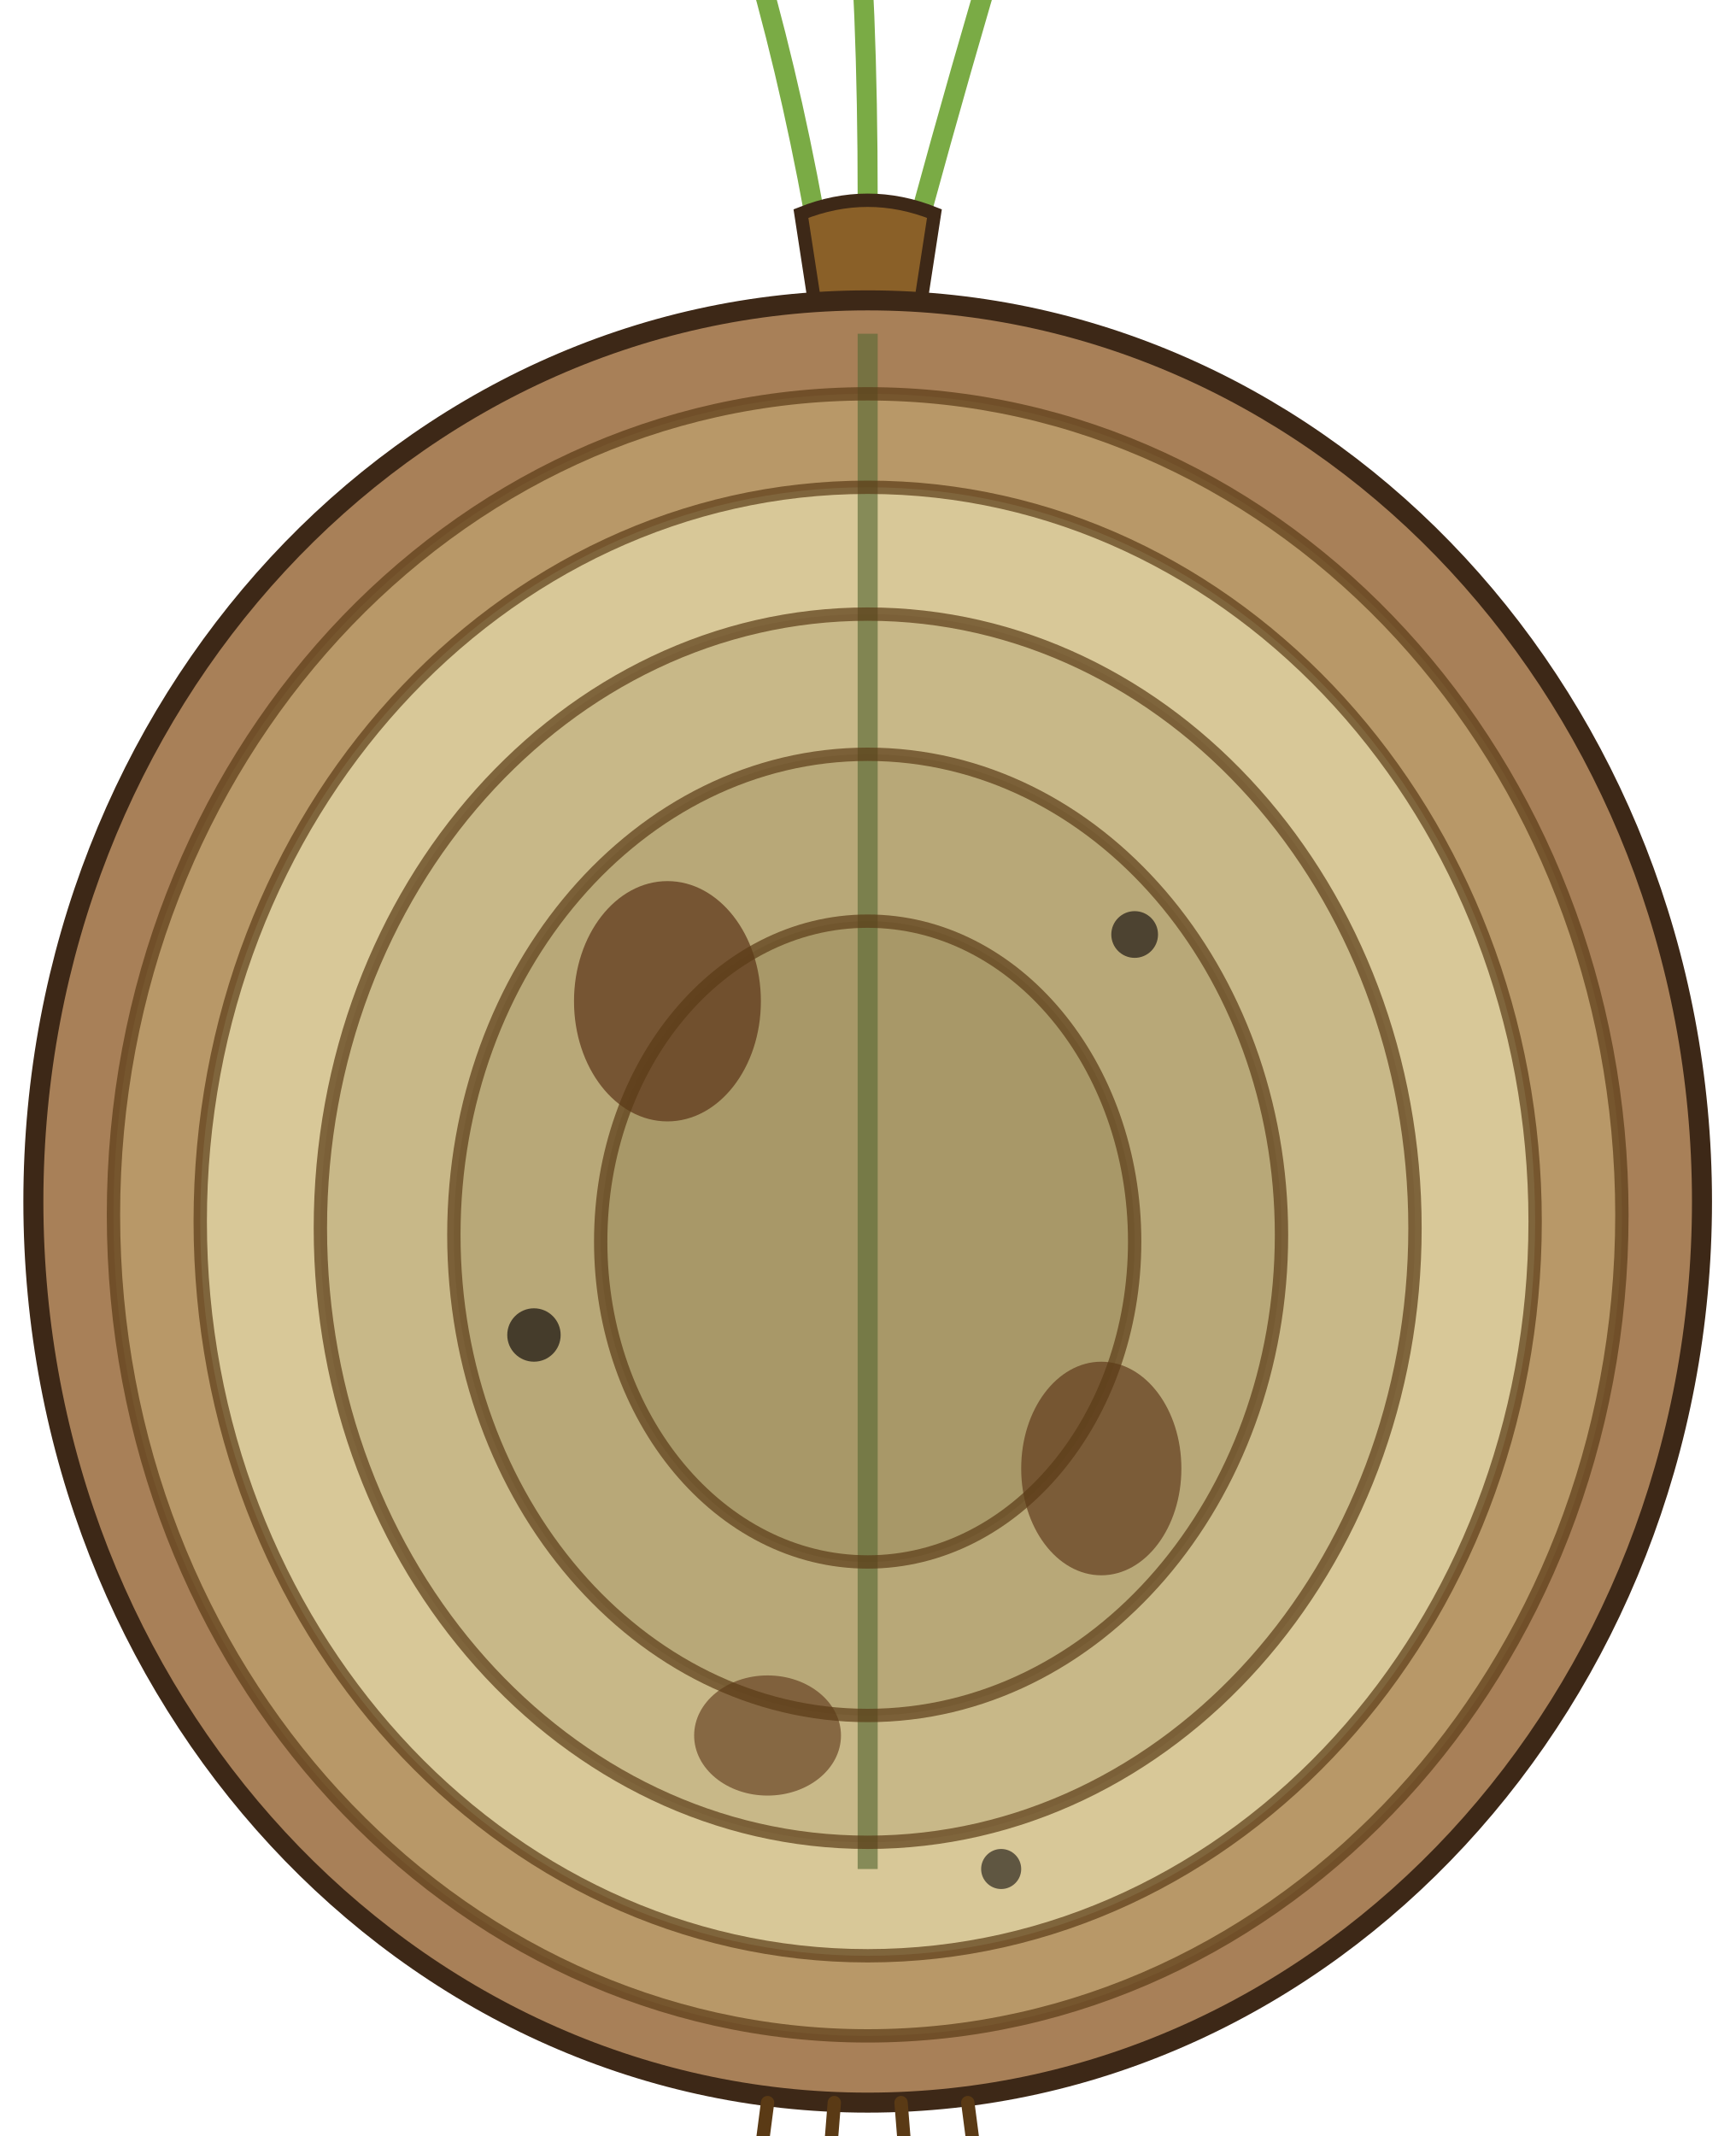
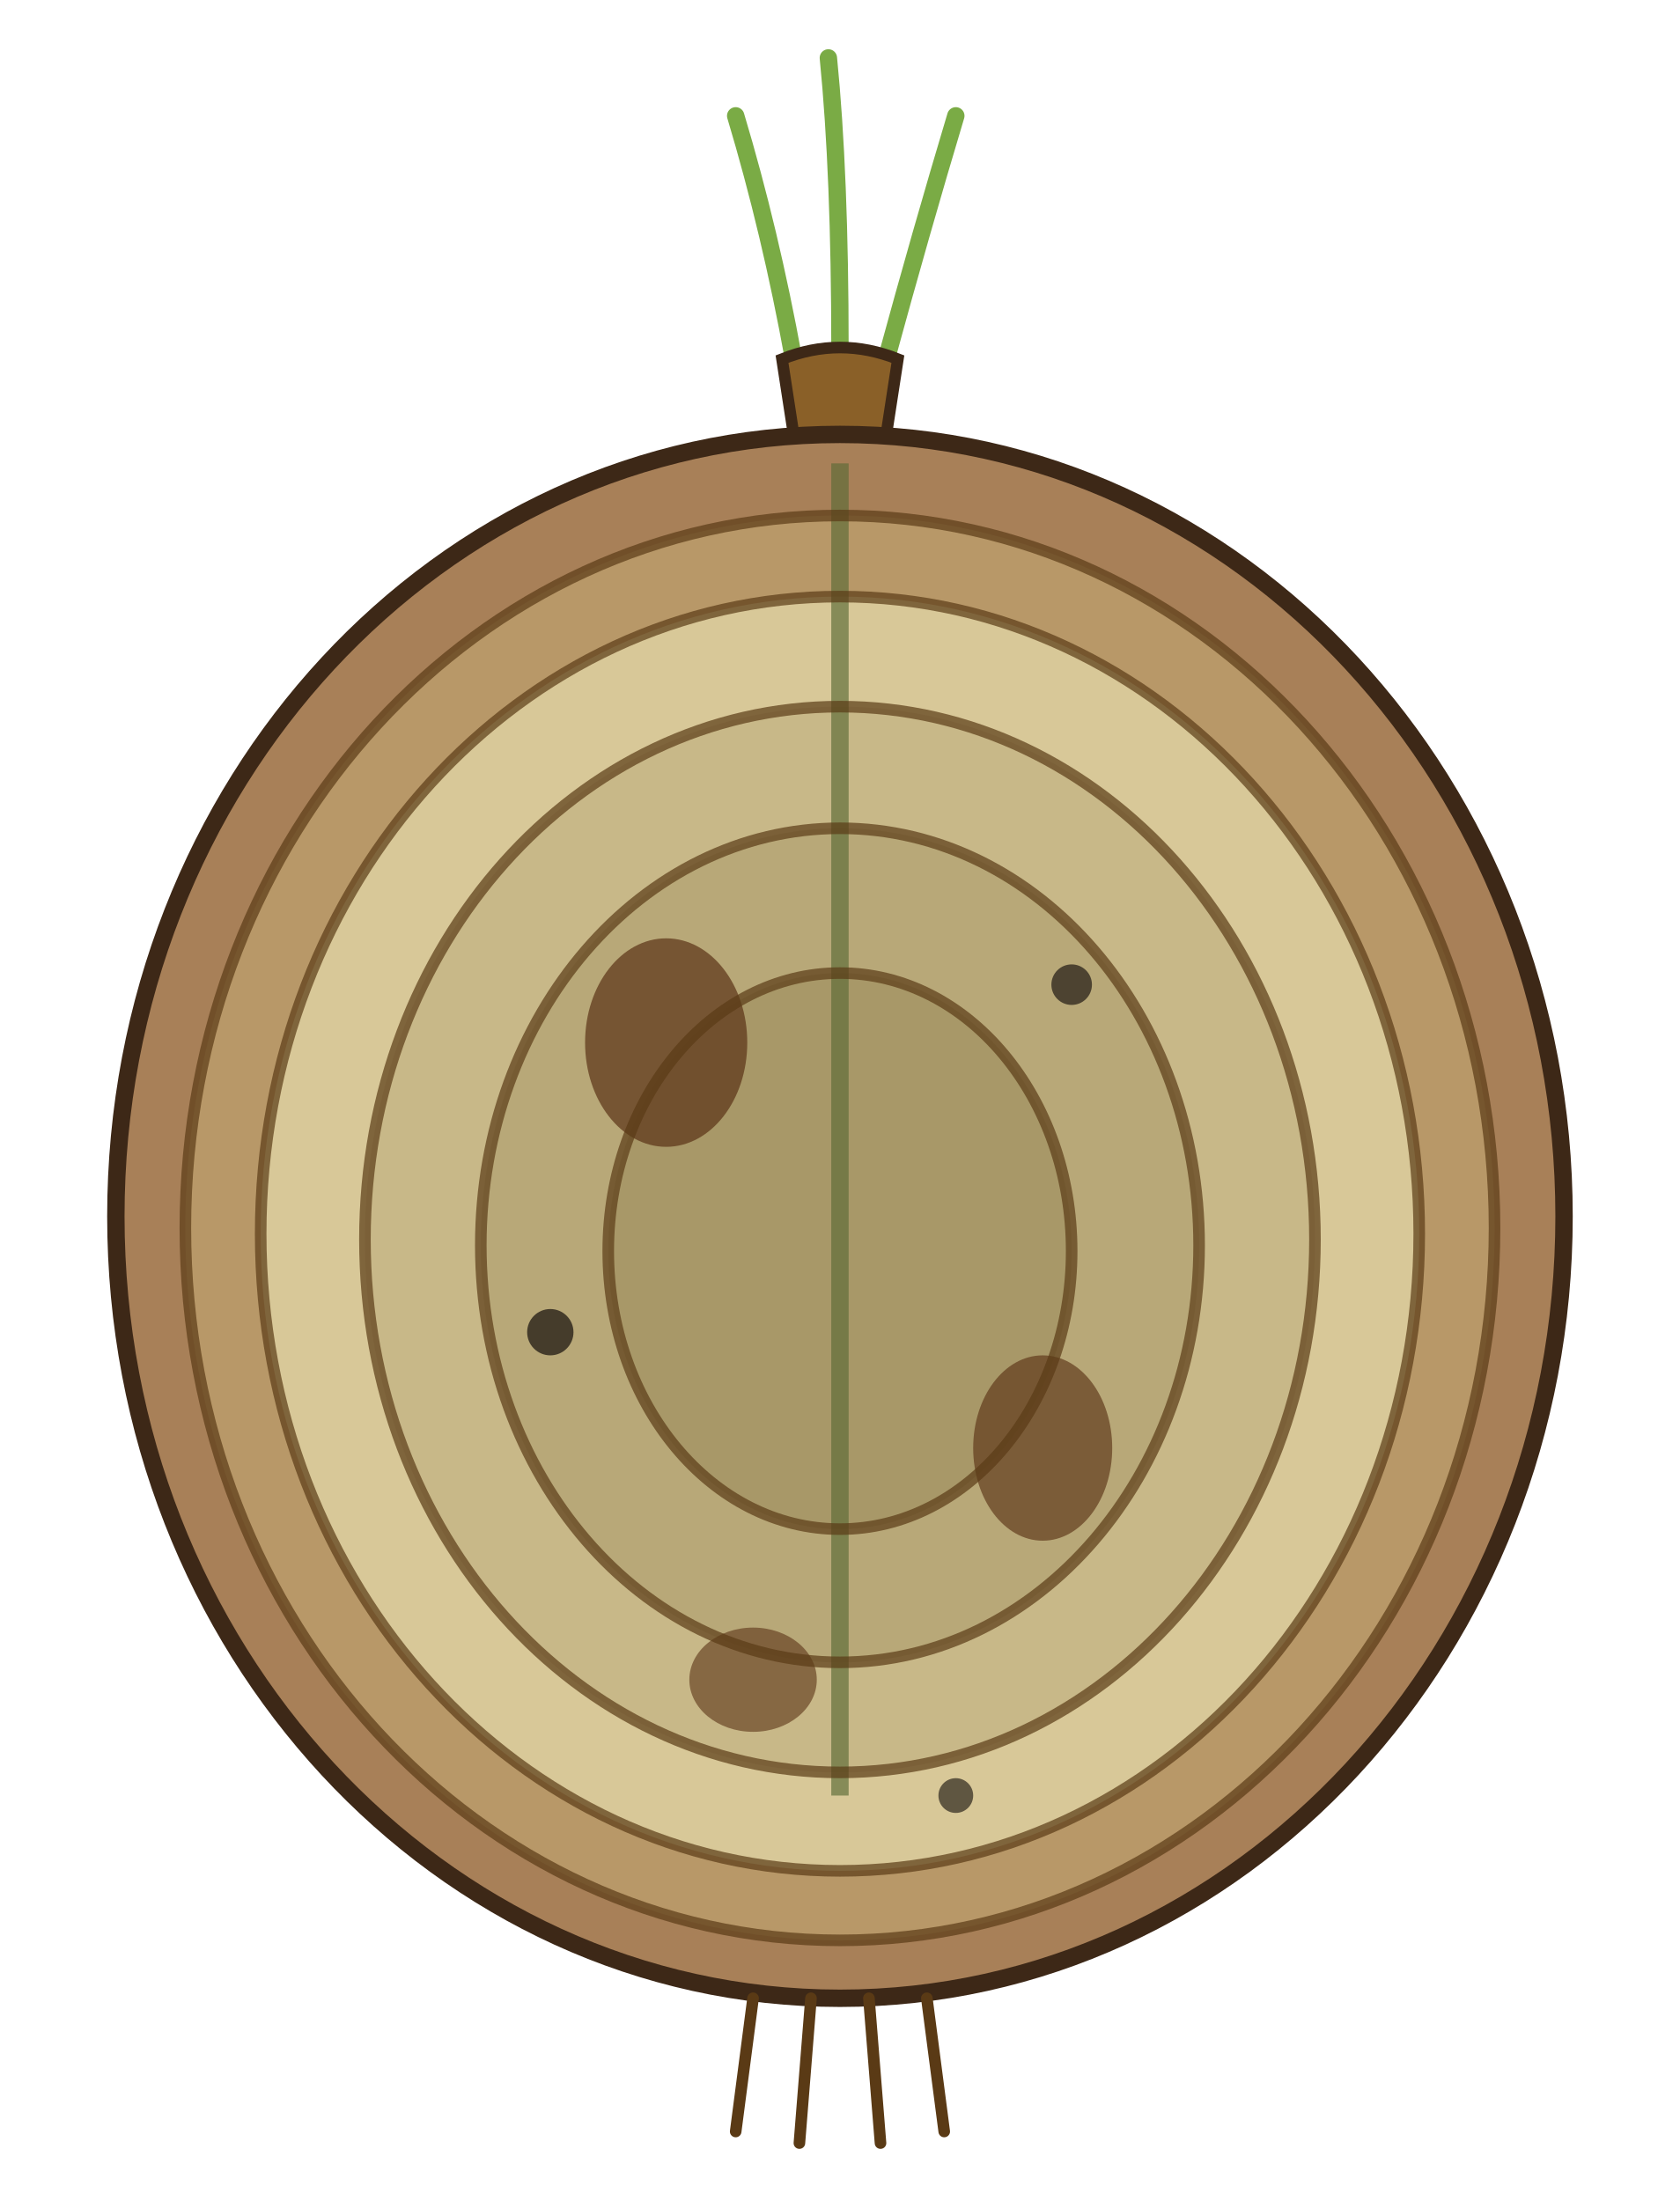
- <svg xmlns="http://www.w3.org/2000/svg" viewBox="-130 -180 260 320" font-family="Noto Sans CJK JP, sans-serif">
+ <svg xmlns="http://www.w3.org/2000/svg" viewBox="-145 -210 290 380" font-family="Noto Sans CJK JP, sans-serif">
  <g stroke="#7AAB45" stroke-width="3" fill="none" stroke-linecap="round">
    <path d="M -8 -148 Q -12 -170 -18 -190" />
    <path d="M 0 -150 Q 0 -180 -2 -200" />
    <path d="M 8 -148 Q 14 -170 20 -190" />
  </g>
  <path d="M -10 -148 Q 0 -152 10 -148 L 8 -135 Q 0 -132 -8 -135 Z" fill="#8A6028" stroke="#3D2817" stroke-width="2" />
  <ellipse cx="0" cy="0" rx="125" ry="135" fill="#A88058" />
  <ellipse cx="0" cy="2" rx="113" ry="123" fill="#B89868" />
  <ellipse cx="0" cy="3" rx="100" ry="110" fill="#D8C898" />
  <ellipse cx="0" cy="4" rx="82" ry="92" fill="#C8B888" />
  <ellipse cx="0" cy="5" rx="62" ry="72" fill="#B8A878" />
  <ellipse cx="0" cy="6" rx="40" ry="48" fill="#A89868" />
  <path d="M 0 -130 Q 0 0 0 100" stroke="#5A6A35" stroke-width="3" fill="none" opacity="0.65" />
  <ellipse cx="-30" cy="-30" rx="14" ry="18" fill="#5A3215" opacity="0.7" />
  <ellipse cx="35" cy="40" rx="12" ry="16" fill="#5A3215" opacity="0.65" />
  <ellipse cx="-15" cy="80" rx="11" ry="9" fill="#5A3215" opacity="0.6" />
  <circle cx="-50" cy="20" r="4" fill="#1F1812" opacity="0.75" />
  <circle cx="40" cy="-40" r="3.5" fill="#1F1812" opacity="0.7" />
  <circle cx="20" cy="100" r="3" fill="#1F1812" opacity="0.65" />
  <g stroke="#5A3A15" stroke-width="2" fill="none" stroke-linecap="round" opacity="0.7">
    <ellipse cx="0" cy="2" rx="113" ry="123" />
    <ellipse cx="0" cy="3" rx="100" ry="110" />
    <ellipse cx="0" cy="4" rx="82" ry="92" />
    <ellipse cx="0" cy="5" rx="62" ry="72" />
    <ellipse cx="0" cy="6" rx="40" ry="48" />
  </g>
  <ellipse cx="0" cy="0" rx="125" ry="135" stroke="#3D2817" stroke-width="3" fill="none" />
  <g stroke="#5A3A15" stroke-width="2" fill="none" stroke-linecap="round">
    <line x1="-15" y1="135" x2="-18" y2="158" />
    <line x1="-5" y1="135" x2="-7" y2="160" />
    <line x1="5" y1="135" x2="7" y2="160" />
    <line x1="15" y1="135" x2="18" y2="158" />
  </g>
</svg>
